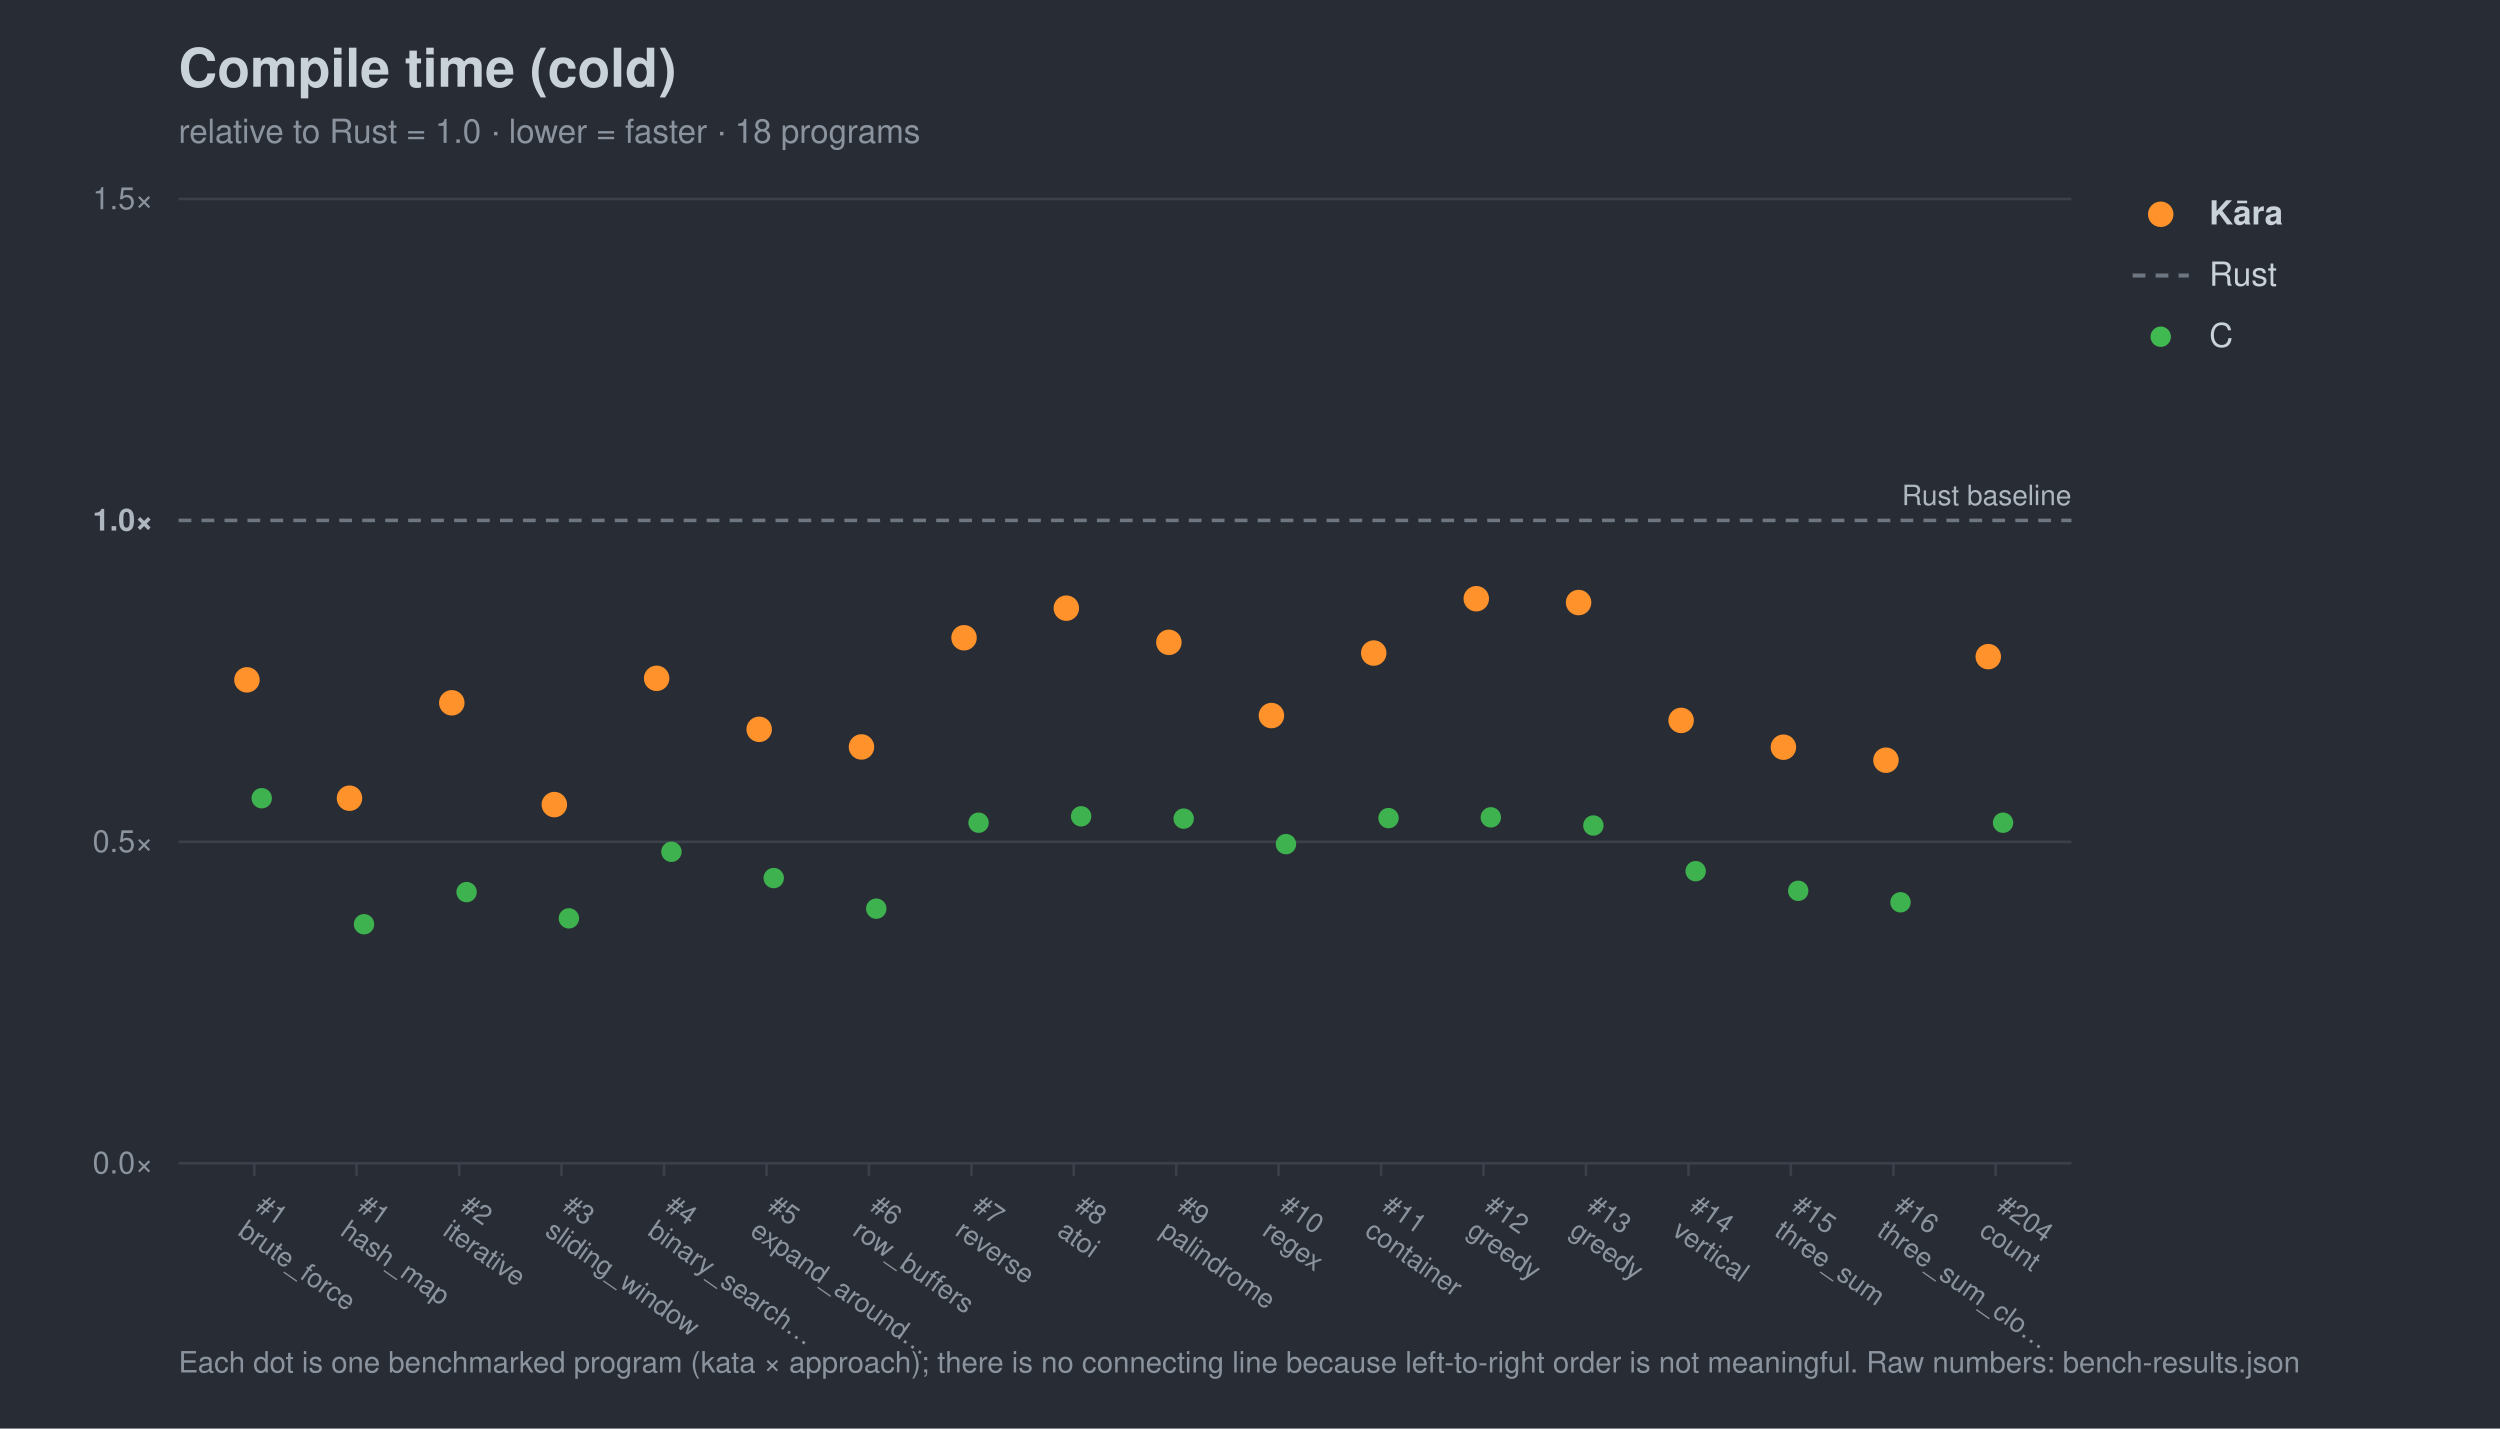
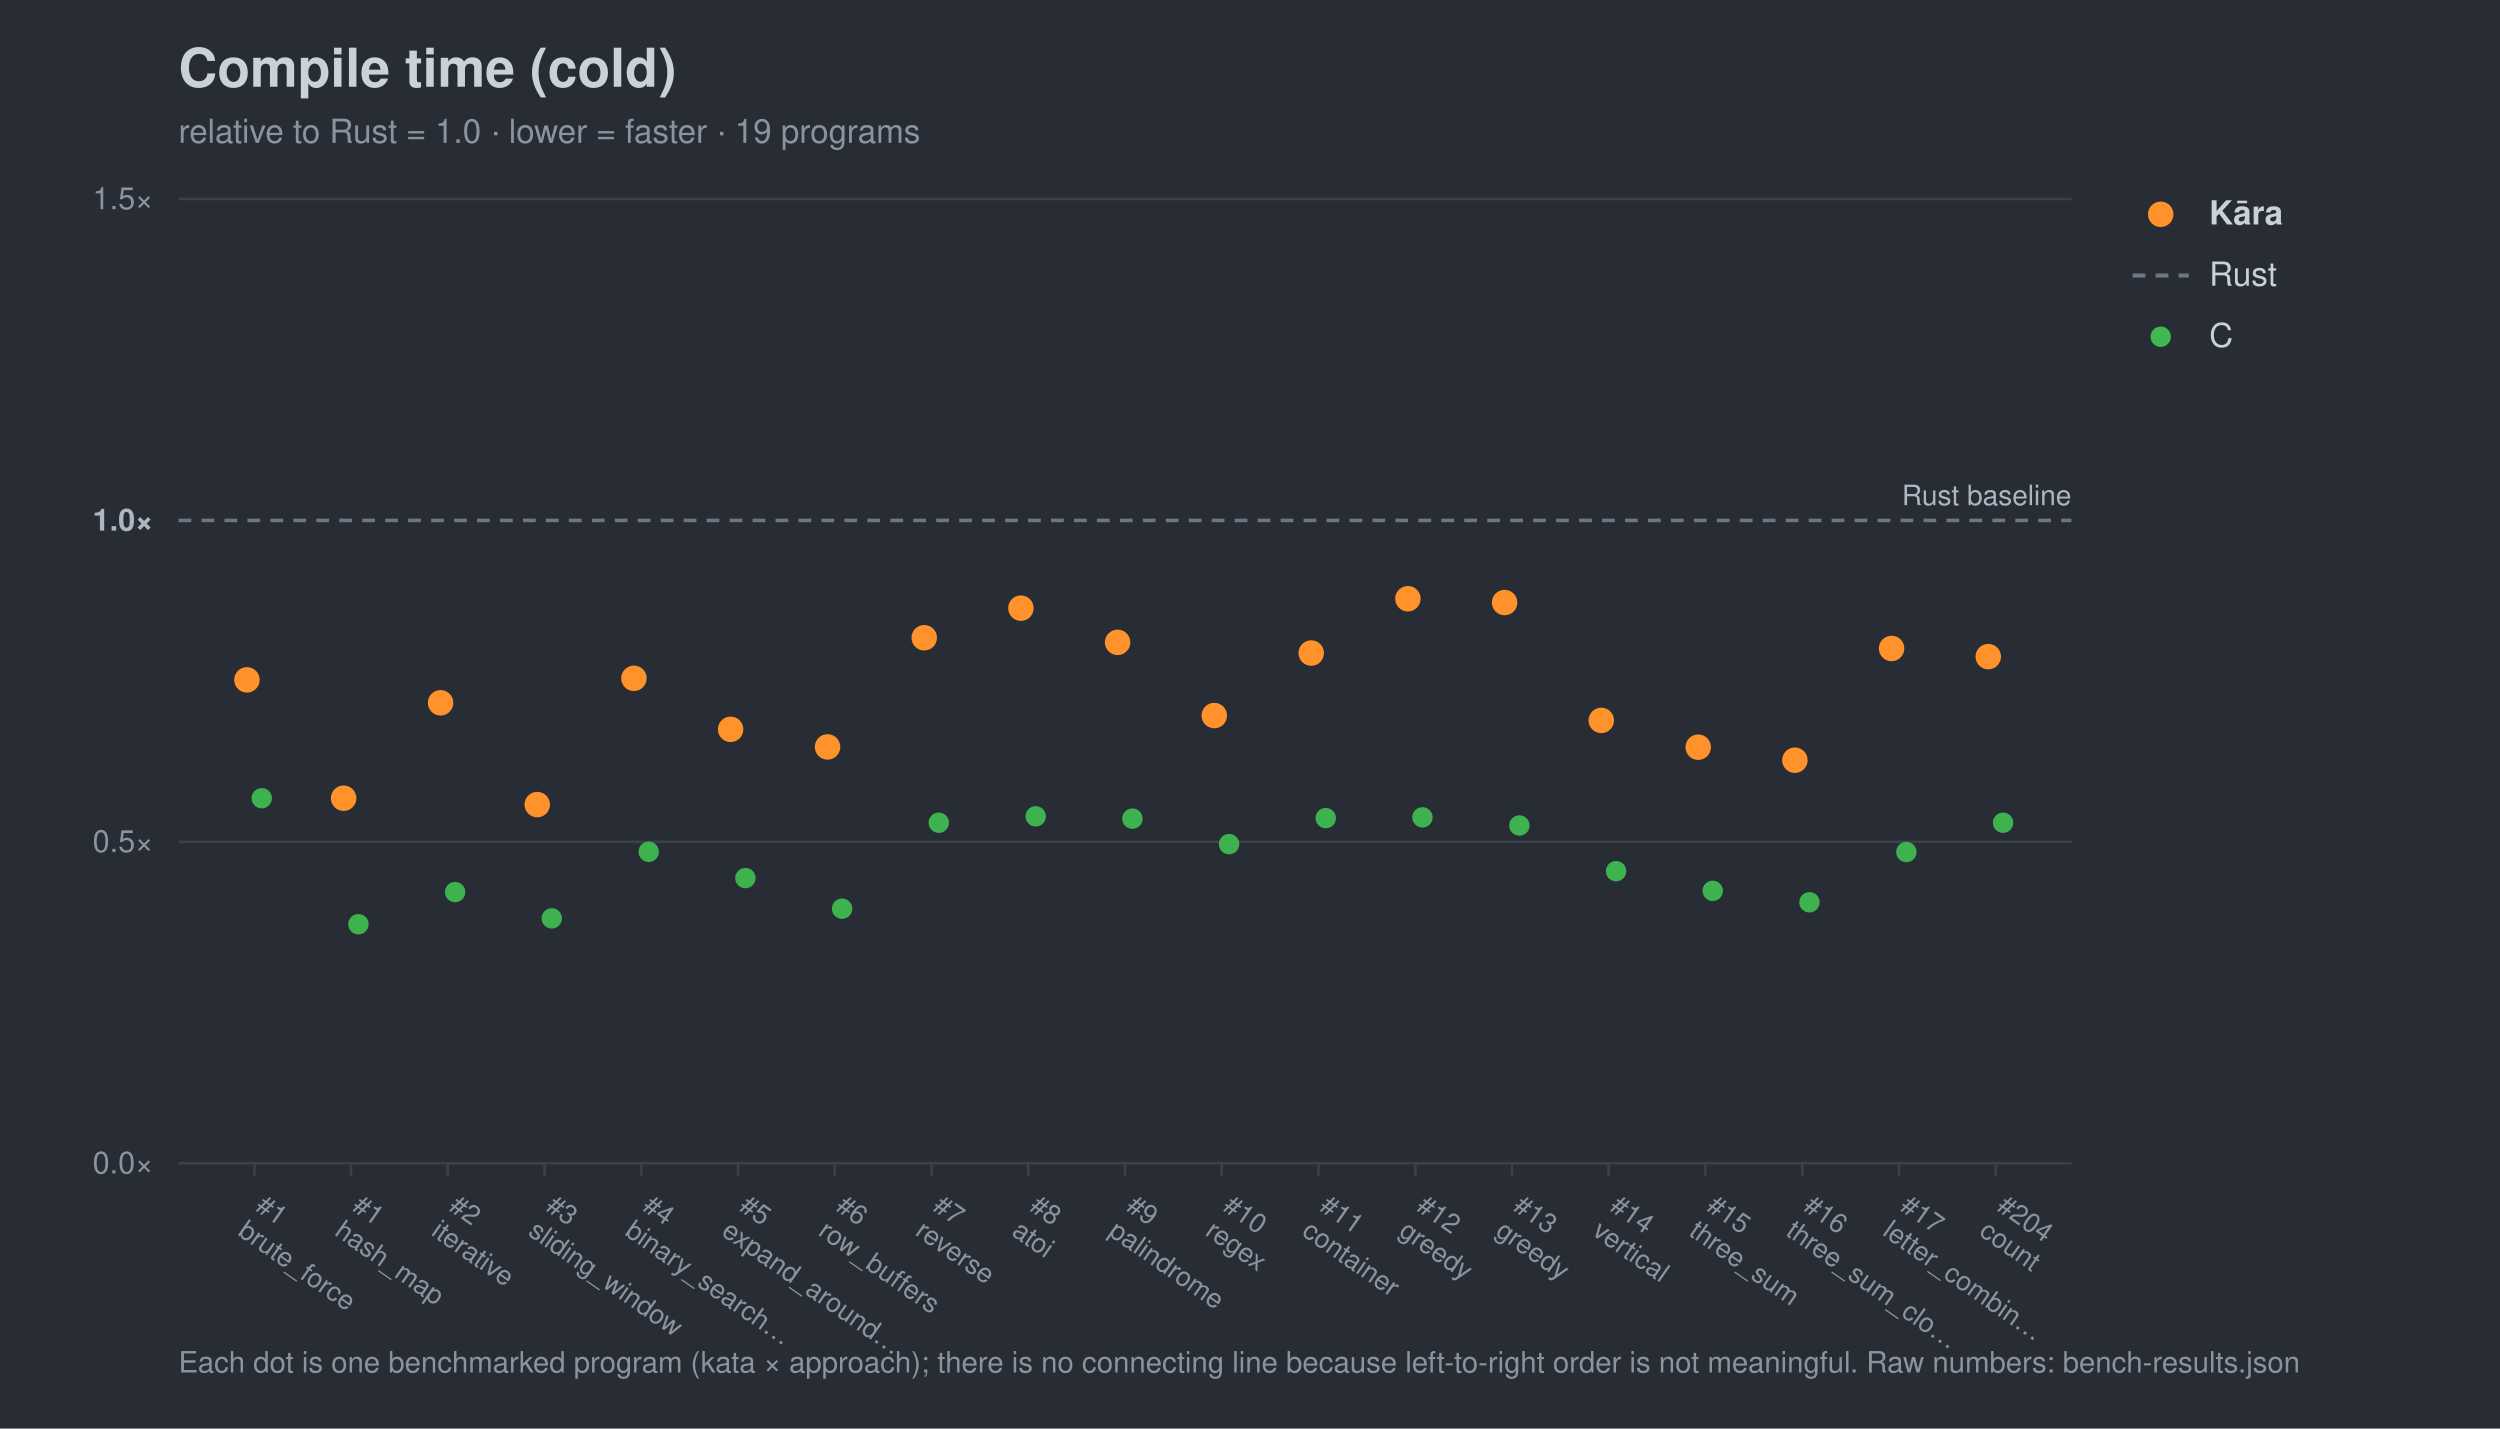
<svg xmlns="http://www.w3.org/2000/svg" width="980" height="560" viewBox="0 0 980 560" font-family="-apple-system,Segoe UI,Helvetica,Arial,sans-serif">
  <rect width="980" height="560" fill="#282c34" />
  <text x="70" y="34" font-size="21" font-weight="700" fill="#c9d1d9">Compile time (cold)</text>
-   <text x="70" y="56" font-size="13" fill="#8b949e">relative to Rust = 1.0 · lower = faster · 18 programs</text>
+   <text x="70" y="56" font-size="13" fill="#8b949e">relative to Rust = 1.0 · lower = faster · 19 programs</text>
  <line x1="70" y1="456.0" x2="812" y2="456.0" stroke="#3b414b" stroke-width="1" />
  <text x="60" y="460.0" font-size="12" text-anchor="end" fill="#8b949e">0.0×</text>
  <line x1="70" y1="330.0" x2="812" y2="330.0" stroke="#3b414b" stroke-width="1" />
  <text x="60" y="334.0" font-size="12" text-anchor="end" fill="#8b949e">0.5×</text>
  <line x1="70" y1="204.0" x2="812" y2="204.0" stroke="#6e7681" stroke-width="1.4" stroke-dasharray="5 4" />
  <text x="60" y="208.0" font-size="12" text-anchor="end" fill="#aeb6c0" font-weight="700">1.0×</text>
  <line x1="70" y1="78.0" x2="812" y2="78.0" stroke="#3b414b" stroke-width="1" />
  <text x="60" y="82.0" font-size="12" text-anchor="end" fill="#8b949e">1.5×</text>
  <text x="812" y="198.0" font-size="11" text-anchor="end" fill="#aeb6c0">Rust baseline</text>
  <line x1="99.7" y1="456" x2="99.7" y2="461" stroke="#3b414b" />
  <g transform="translate(99.7,474) rotate(35)">
    <text x="0" y="0" font-size="10.5" fill="#8b949e">#1</text>
    <text x="0" y="12" font-size="10.5" fill="#8b949e">brute_force</text>
  </g>
-   <line x1="139.8" y1="456" x2="139.8" y2="461" stroke="#3b414b" />
-   <g transform="translate(139.8,474) rotate(35)">
+   <line x1="137.6" y1="456" x2="137.6" y2="461" stroke="#3b414b" />
+   <g transform="translate(137.6,474) rotate(35)">
    <text x="0" y="0" font-size="10.5" fill="#8b949e">#1</text>
    <text x="0" y="12" font-size="10.5" fill="#8b949e">hash_map</text>
  </g>
-   <line x1="180.0" y1="456" x2="180.0" y2="461" stroke="#3b414b" />
-   <g transform="translate(180.0,474) rotate(35)">
+   <line x1="175.5" y1="456" x2="175.5" y2="461" stroke="#3b414b" />
+   <g transform="translate(175.5,474) rotate(35)">
    <text x="0" y="0" font-size="10.5" fill="#8b949e">#2</text>
    <text x="0" y="12" font-size="10.5" fill="#8b949e">iterative</text>
  </g>
-   <line x1="220.1" y1="456" x2="220.1" y2="461" stroke="#3b414b" />
-   <g transform="translate(220.1,474) rotate(35)">
+   <line x1="213.5" y1="456" x2="213.5" y2="461" stroke="#3b414b" />
+   <g transform="translate(213.5,474) rotate(35)">
    <text x="0" y="0" font-size="10.5" fill="#8b949e">#3</text>
    <text x="0" y="12" font-size="10.5" fill="#8b949e">sliding_window</text>
  </g>
-   <line x1="260.3" y1="456" x2="260.3" y2="461" stroke="#3b414b" />
-   <g transform="translate(260.3,474) rotate(35)">
+   <line x1="251.4" y1="456" x2="251.4" y2="461" stroke="#3b414b" />
+   <g transform="translate(251.4,474) rotate(35)">
    <text x="0" y="0" font-size="10.5" fill="#8b949e">#4</text>
    <text x="0" y="12" font-size="10.5" fill="#8b949e">binary_search…</text>
  </g>
-   <line x1="300.5" y1="456" x2="300.5" y2="461" stroke="#3b414b" />
-   <g transform="translate(300.5,474) rotate(35)">
+   <line x1="289.3" y1="456" x2="289.3" y2="461" stroke="#3b414b" />
+   <g transform="translate(289.3,474) rotate(35)">
    <text x="0" y="0" font-size="10.5" fill="#8b949e">#5</text>
    <text x="0" y="12" font-size="10.5" fill="#8b949e">expand_around…</text>
  </g>
-   <line x1="340.6" y1="456" x2="340.6" y2="461" stroke="#3b414b" />
-   <g transform="translate(340.6,474) rotate(35)">
+   <line x1="327.2" y1="456" x2="327.2" y2="461" stroke="#3b414b" />
+   <g transform="translate(327.2,474) rotate(35)">
    <text x="0" y="0" font-size="10.5" fill="#8b949e">#6</text>
    <text x="0" y="12" font-size="10.5" fill="#8b949e">row_buffers</text>
  </g>
-   <line x1="380.8" y1="456" x2="380.8" y2="461" stroke="#3b414b" />
-   <g transform="translate(380.8,474) rotate(35)">
+   <line x1="365.2" y1="456" x2="365.2" y2="461" stroke="#3b414b" />
+   <g transform="translate(365.2,474) rotate(35)">
    <text x="0" y="0" font-size="10.5" fill="#8b949e">#7</text>
    <text x="0" y="12" font-size="10.5" fill="#8b949e">reverse</text>
  </g>
-   <line x1="420.9" y1="456" x2="420.9" y2="461" stroke="#3b414b" />
-   <g transform="translate(420.9,474) rotate(35)">
+   <line x1="403.1" y1="456" x2="403.1" y2="461" stroke="#3b414b" />
+   <g transform="translate(403.1,474) rotate(35)">
    <text x="0" y="0" font-size="10.5" fill="#8b949e">#8</text>
    <text x="0" y="12" font-size="10.5" fill="#8b949e">atoi</text>
  </g>
-   <line x1="461.1" y1="456" x2="461.1" y2="461" stroke="#3b414b" />
-   <g transform="translate(461.1,474) rotate(35)">
+   <line x1="441.0" y1="456" x2="441.0" y2="461" stroke="#3b414b" />
+   <g transform="translate(441.0,474) rotate(35)">
    <text x="0" y="0" font-size="10.5" fill="#8b949e">#9</text>
    <text x="0" y="12" font-size="10.5" fill="#8b949e">palindrome</text>
  </g>
-   <line x1="501.2" y1="456" x2="501.2" y2="461" stroke="#3b414b" />
-   <g transform="translate(501.2,474) rotate(35)">
+   <line x1="478.9" y1="456" x2="478.9" y2="461" stroke="#3b414b" />
+   <g transform="translate(478.9,474) rotate(35)">
    <text x="0" y="0" font-size="10.5" fill="#8b949e">#10</text>
    <text x="0" y="12" font-size="10.5" fill="#8b949e">regex</text>
  </g>
-   <line x1="541.4" y1="456" x2="541.4" y2="461" stroke="#3b414b" />
-   <g transform="translate(541.4,474) rotate(35)">
+   <line x1="516.8" y1="456" x2="516.8" y2="461" stroke="#3b414b" />
+   <g transform="translate(516.8,474) rotate(35)">
    <text x="0" y="0" font-size="10.5" fill="#8b949e">#11</text>
    <text x="0" y="12" font-size="10.5" fill="#8b949e">container</text>
  </g>
-   <line x1="581.5" y1="456" x2="581.5" y2="461" stroke="#3b414b" />
-   <g transform="translate(581.5,474) rotate(35)">
+   <line x1="554.8" y1="456" x2="554.8" y2="461" stroke="#3b414b" />
+   <g transform="translate(554.8,474) rotate(35)">
    <text x="0" y="0" font-size="10.5" fill="#8b949e">#12</text>
    <text x="0" y="12" font-size="10.5" fill="#8b949e">greedy</text>
  </g>
-   <line x1="621.7" y1="456" x2="621.7" y2="461" stroke="#3b414b" />
-   <g transform="translate(621.7,474) rotate(35)">
+   <line x1="592.7" y1="456" x2="592.7" y2="461" stroke="#3b414b" />
+   <g transform="translate(592.7,474) rotate(35)">
    <text x="0" y="0" font-size="10.5" fill="#8b949e">#13</text>
    <text x="0" y="12" font-size="10.5" fill="#8b949e">greedy</text>
  </g>
-   <line x1="661.9" y1="456" x2="661.9" y2="461" stroke="#3b414b" />
-   <g transform="translate(661.9,474) rotate(35)">
+   <line x1="630.6" y1="456" x2="630.6" y2="461" stroke="#3b414b" />
+   <g transform="translate(630.6,474) rotate(35)">
    <text x="0" y="0" font-size="10.5" fill="#8b949e">#14</text>
    <text x="0" y="12" font-size="10.5" fill="#8b949e">vertical</text>
  </g>
-   <line x1="702.0" y1="456" x2="702.0" y2="461" stroke="#3b414b" />
-   <g transform="translate(702.0,474) rotate(35)">
+   <line x1="668.5" y1="456" x2="668.5" y2="461" stroke="#3b414b" />
+   <g transform="translate(668.5,474) rotate(35)">
    <text x="0" y="0" font-size="10.5" fill="#8b949e">#15</text>
    <text x="0" y="12" font-size="10.5" fill="#8b949e">three_sum</text>
  </g>
-   <line x1="742.2" y1="456" x2="742.2" y2="461" stroke="#3b414b" />
-   <g transform="translate(742.2,474) rotate(35)">
+   <line x1="706.5" y1="456" x2="706.5" y2="461" stroke="#3b414b" />
+   <g transform="translate(706.5,474) rotate(35)">
    <text x="0" y="0" font-size="10.5" fill="#8b949e">#16</text>
    <text x="0" y="12" font-size="10.5" fill="#8b949e">three_sum_clo…</text>
+   </g>
+   <line x1="744.4" y1="456" x2="744.4" y2="461" stroke="#3b414b" />
+   <g transform="translate(744.4,474) rotate(35)">
+     <text x="0" y="0" font-size="10.5" fill="#8b949e">#17</text>
+     <text x="0" y="12" font-size="10.5" fill="#8b949e">letter_combin…</text>
  </g>
  <line x1="782.3" y1="456" x2="782.3" y2="461" stroke="#3b414b" />
  <g transform="translate(782.3,474) rotate(35)">
    <text x="0" y="0" font-size="10.5" fill="#8b949e">#204</text>
    <text x="0" y="12" font-size="10.5" fill="#8b949e">count</text>
  </g>
  <circle cx="102.6" cy="312.9" r="4.0" fill="#3fb950" opacity="0.95" />
-   <circle cx="142.7" cy="362.3" r="4.0" fill="#3fb950" opacity="0.95" />
-   <circle cx="182.9" cy="349.7" r="4.0" fill="#3fb950" opacity="0.95" />
-   <circle cx="223.0" cy="360.0" r="4.0" fill="#3fb950" opacity="0.95" />
-   <circle cx="263.2" cy="333.9" r="4.0" fill="#3fb950" opacity="0.95" />
-   <circle cx="303.3" cy="344.2" r="4.0" fill="#3fb950" opacity="0.95" />
-   <circle cx="343.5" cy="356.2" r="4.0" fill="#3fb950" opacity="0.95" />
-   <circle cx="383.6" cy="322.5" r="4.0" fill="#3fb950" opacity="0.95" />
-   <circle cx="423.8" cy="320.0" r="4.0" fill="#3fb950" opacity="0.95" />
-   <circle cx="464.0" cy="320.9" r="4.0" fill="#3fb950" opacity="0.95" />
-   <circle cx="504.1" cy="330.9" r="4.0" fill="#3fb950" opacity="0.95" />
-   <circle cx="544.3" cy="320.7" r="4.0" fill="#3fb950" opacity="0.95" />
-   <circle cx="584.4" cy="320.4" r="4.0" fill="#3fb950" opacity="0.95" />
-   <circle cx="624.6" cy="323.6" r="4.0" fill="#3fb950" opacity="0.95" />
-   <circle cx="664.7" cy="341.5" r="4.0" fill="#3fb950" opacity="0.95" />
-   <circle cx="704.9" cy="349.2" r="4.0" fill="#3fb950" opacity="0.95" />
-   <circle cx="745.0" cy="353.7" r="4.0" fill="#3fb950" opacity="0.95" />
+   <circle cx="140.5" cy="362.3" r="4.0" fill="#3fb950" opacity="0.95" />
+   <circle cx="178.4" cy="349.7" r="4.0" fill="#3fb950" opacity="0.95" />
+   <circle cx="216.3" cy="360.0" r="4.0" fill="#3fb950" opacity="0.95" />
+   <circle cx="254.3" cy="333.9" r="4.0" fill="#3fb950" opacity="0.95" />
+   <circle cx="292.2" cy="344.2" r="4.0" fill="#3fb950" opacity="0.95" />
+   <circle cx="330.1" cy="356.2" r="4.0" fill="#3fb950" opacity="0.95" />
+   <circle cx="368.0" cy="322.5" r="4.0" fill="#3fb950" opacity="0.95" />
+   <circle cx="406.0" cy="320.0" r="4.0" fill="#3fb950" opacity="0.95" />
+   <circle cx="443.9" cy="320.9" r="4.0" fill="#3fb950" opacity="0.95" />
+   <circle cx="481.8" cy="330.9" r="4.0" fill="#3fb950" opacity="0.95" />
+   <circle cx="519.7" cy="320.7" r="4.0" fill="#3fb950" opacity="0.95" />
+   <circle cx="557.6" cy="320.4" r="4.0" fill="#3fb950" opacity="0.95" />
+   <circle cx="595.6" cy="323.6" r="4.0" fill="#3fb950" opacity="0.95" />
+   <circle cx="633.5" cy="341.5" r="4.0" fill="#3fb950" opacity="0.95" />
+   <circle cx="671.4" cy="349.2" r="4.0" fill="#3fb950" opacity="0.95" />
+   <circle cx="709.3" cy="353.7" r="4.0" fill="#3fb950" opacity="0.95" />
+   <circle cx="747.3" cy="334.0" r="4.0" fill="#3fb950" opacity="0.95" />
  <circle cx="785.2" cy="322.5" r="4.0" fill="#3fb950" opacity="0.95" />
  <circle cx="96.8" cy="266.5" r="5.0" fill="#ff922b" opacity="1.0" />
-   <circle cx="137.0" cy="312.9" r="5.0" fill="#ff922b" opacity="1.0" />
-   <circle cx="177.1" cy="275.5" r="5.0" fill="#ff922b" opacity="1.0" />
-   <circle cx="217.3" cy="315.4" r="5.0" fill="#ff922b" opacity="1.0" />
-   <circle cx="257.4" cy="265.9" r="5.0" fill="#ff922b" opacity="1.0" />
-   <circle cx="297.6" cy="285.9" r="5.0" fill="#ff922b" opacity="1.0" />
-   <circle cx="337.7" cy="292.8" r="5.0" fill="#ff922b" opacity="1.0" />
-   <circle cx="377.9" cy="250.0" r="5.0" fill="#ff922b" opacity="1.0" />
-   <circle cx="418.0" cy="238.4" r="5.0" fill="#ff922b" opacity="1.0" />
-   <circle cx="458.2" cy="251.8" r="5.0" fill="#ff922b" opacity="1.0" />
-   <circle cx="498.4" cy="280.5" r="5.0" fill="#ff922b" opacity="1.0" />
-   <circle cx="538.5" cy="256.0" r="5.0" fill="#ff922b" opacity="1.0" />
-   <circle cx="578.7" cy="234.7" r="5.0" fill="#ff922b" opacity="1.0" />
-   <circle cx="618.8" cy="236.2" r="5.0" fill="#ff922b" opacity="1.0" />
-   <circle cx="659.0" cy="282.4" r="5.0" fill="#ff922b" opacity="1.0" />
-   <circle cx="699.1" cy="292.9" r="5.0" fill="#ff922b" opacity="1.0" />
-   <circle cx="739.3" cy="298.0" r="5.0" fill="#ff922b" opacity="1.0" />
+   <circle cx="134.7" cy="312.9" r="5.0" fill="#ff922b" opacity="1.0" />
+   <circle cx="172.7" cy="275.5" r="5.0" fill="#ff922b" opacity="1.0" />
+   <circle cx="210.6" cy="315.4" r="5.0" fill="#ff922b" opacity="1.0" />
+   <circle cx="248.5" cy="265.9" r="5.0" fill="#ff922b" opacity="1.0" />
+   <circle cx="286.4" cy="285.9" r="5.0" fill="#ff922b" opacity="1.0" />
+   <circle cx="324.4" cy="292.8" r="5.0" fill="#ff922b" opacity="1.0" />
+   <circle cx="362.3" cy="250.0" r="5.0" fill="#ff922b" opacity="1.0" />
+   <circle cx="400.2" cy="238.4" r="5.0" fill="#ff922b" opacity="1.0" />
+   <circle cx="438.1" cy="251.8" r="5.0" fill="#ff922b" opacity="1.0" />
+   <circle cx="476.0" cy="280.5" r="5.0" fill="#ff922b" opacity="1.0" />
+   <circle cx="514.0" cy="256.0" r="5.0" fill="#ff922b" opacity="1.0" />
+   <circle cx="551.9" cy="234.7" r="5.0" fill="#ff922b" opacity="1.0" />
+   <circle cx="589.8" cy="236.2" r="5.0" fill="#ff922b" opacity="1.0" />
+   <circle cx="627.7" cy="282.4" r="5.0" fill="#ff922b" opacity="1.0" />
+   <circle cx="665.7" cy="292.9" r="5.0" fill="#ff922b" opacity="1.0" />
+   <circle cx="703.6" cy="298.0" r="5.0" fill="#ff922b" opacity="1.0" />
+   <circle cx="741.5" cy="254.2" r="5.0" fill="#ff922b" opacity="1.0" />
  <circle cx="779.4" cy="257.4" r="5.0" fill="#ff922b" opacity="1.0" />
  <circle cx="847" cy="84" r="5" fill="#ff922b" />
  <text x="866" y="88" font-size="13" fill="#c9d1d9" font-weight="700">Kāra</text>
  <line x1="836" y1="108" x2="858" y2="108" stroke="#6e7681" stroke-width="1.6" stroke-dasharray="5 4" />
  <text x="866" y="112" font-size="13" fill="#c9d1d9" font-weight="400">Rust</text>
  <circle cx="847" cy="132" r="4" fill="#3fb950" />
  <text x="866" y="136" font-size="13" fill="#c9d1d9" font-weight="400">C</text>
  <text x="70" y="538" font-size="11.5" fill="#8b949e">Each dot is one benchmarked program (kata × approach); there is no connecting line because left-to-right order is not meaningful. Raw numbers: bench-results.json</text>
</svg>
